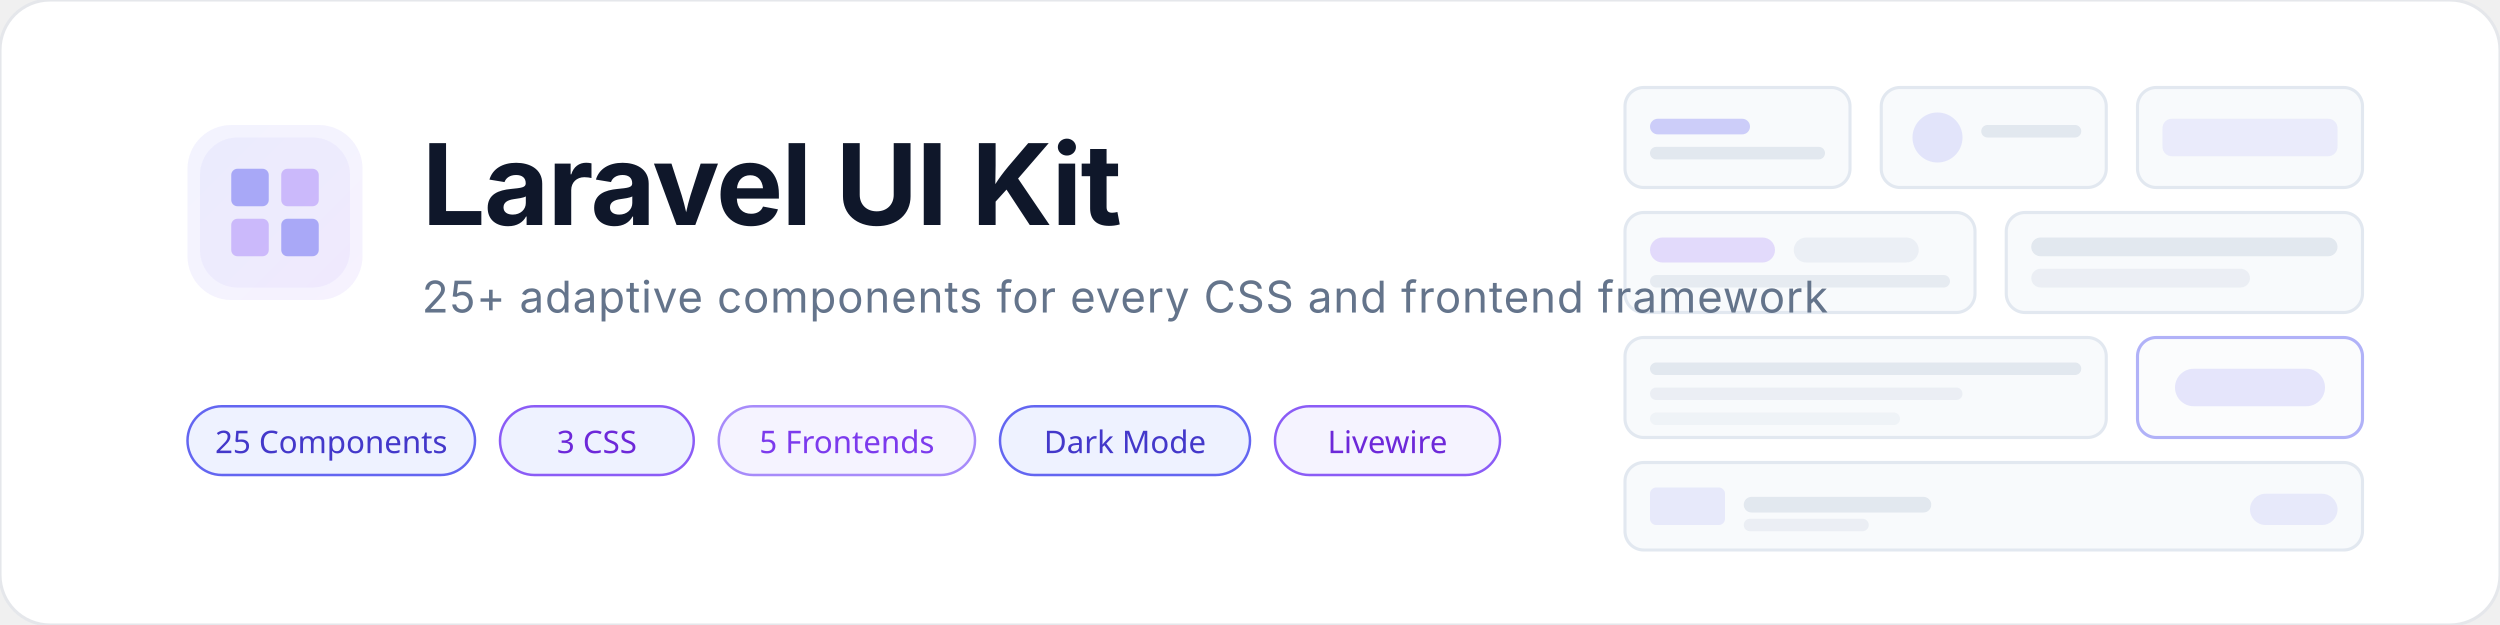
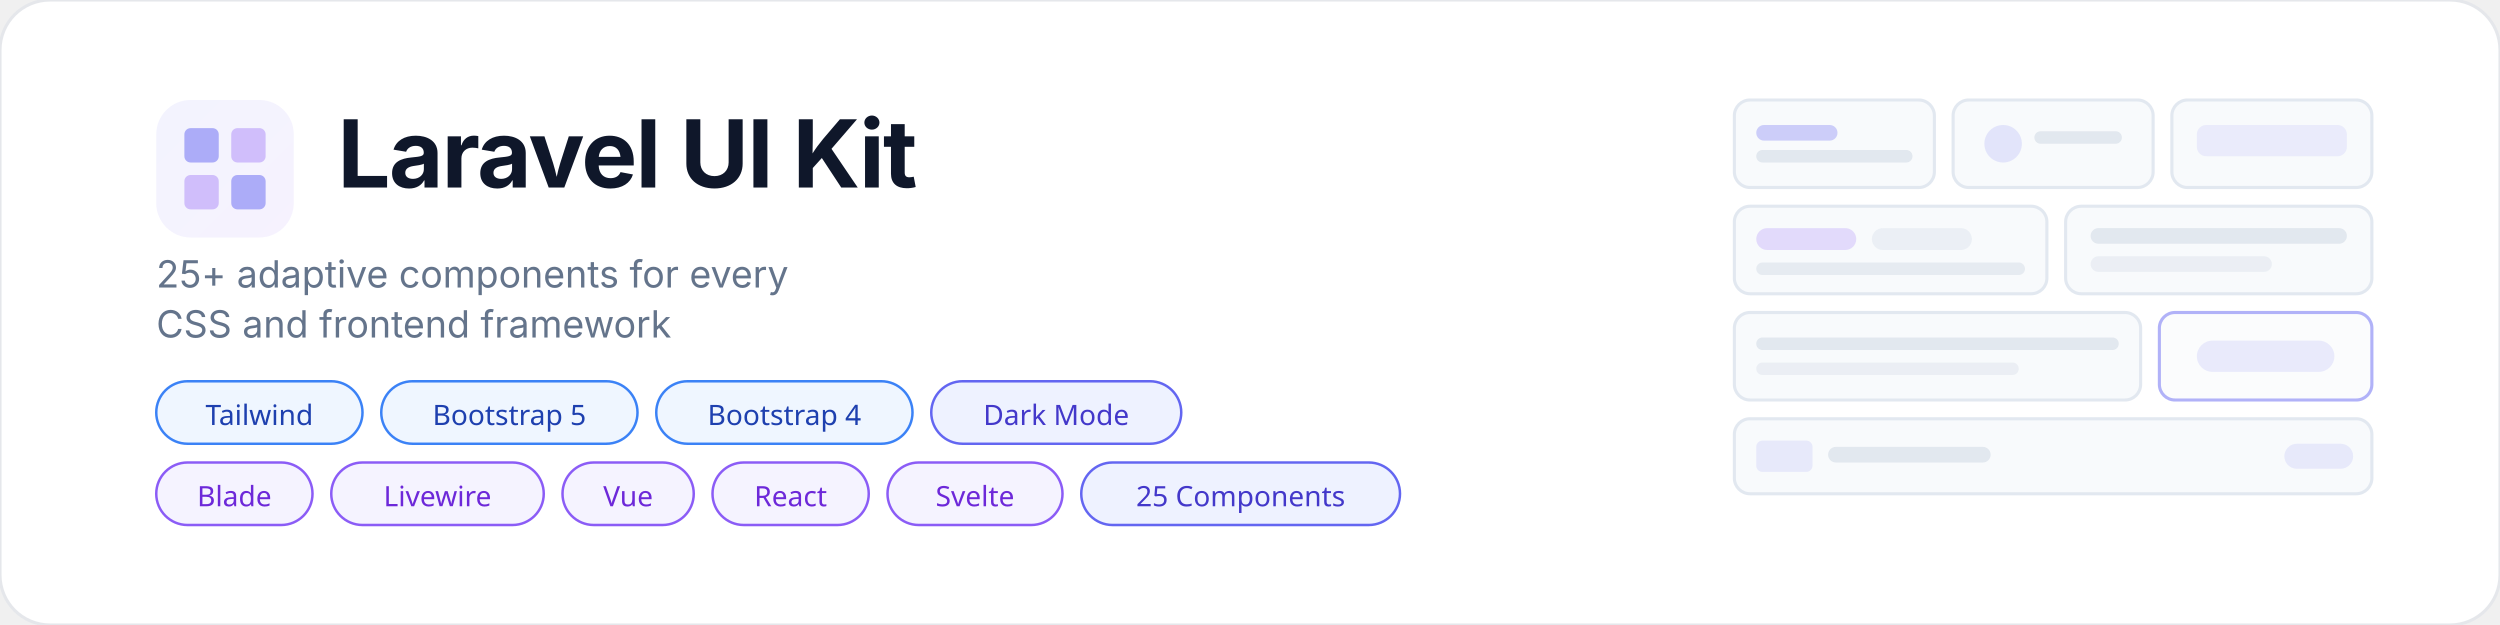
<svg xmlns="http://www.w3.org/2000/svg" fill="none" viewBox="0 0 800 200">
  <linearGradient id="a" x1="0%" x2="100%" y1="0%" y2="100%">
    <stop offset="0" stop-color="#6366f1" />
    <stop offset="1" stop-color="#8b5cf6" />
  </linearGradient>
  <rect fill="#fff" height="200" rx="16" width="800" />
  <rect fill="none" height="200" rx="16" stroke="#e5e7eb" width="800" />
-   <rect fill="#f8fafc" height="32" rx="6" stroke="#e2e8f0" width="72" x="520" y="28" />
-   <rect fill="#6366f1" height="5" opacity=".3" rx="2.5" width="32" x="528" y="38" />
-   <rect fill="#cbd5e1" height="4" opacity=".5" rx="2" width="56" x="528" y="47" />
-   <rect fill="#f8fafc" height="32" rx="6" stroke="#e2e8f0" width="72" x="602" y="28" />
-   <circle cx="620" cy="44" fill="#6366f1" opacity=".15" r="8" />
-   <rect fill="#cbd5e1" height="4" opacity=".5" rx="2" width="32" x="634" y="40" />
-   <rect fill="#f8fafc" height="32" rx="6" stroke="#e2e8f0" width="72" x="684" y="28" />
-   <rect fill="#6366f1" height="12" opacity=".1" rx="3" width="56" x="692" y="38" />
-   <rect fill="#f8fafc" height="32" rx="6" stroke="#e2e8f0" width="112" x="520" y="68" />
-   <rect fill="#8b5cf6" height="8" opacity=".2" rx="4" width="40" x="528" y="76" />
-   <rect fill="#e2e8f0" height="8" opacity=".6" rx="4" width="40" x="574" y="76" />
-   <rect fill="#cbd5e1" height="4" opacity=".4" rx="2" width="96" x="528" y="88" />
-   <rect fill="#f8fafc" height="32" rx="6" stroke="#e2e8f0" width="114" x="642" y="68" />
-   <rect fill="#cbd5e1" height="6" opacity=".5" rx="3" width="98" x="650" y="76" />
-   <rect fill="#cbd5e1" height="6" opacity=".3" rx="3" width="70" x="650" y="86" />
-   <rect fill="#f8fafc" height="32" rx="6" stroke="#e2e8f0" width="154" x="520" y="108" />
-   <g fill="#cbd5e1">
-     <rect height="4" opacity=".5" rx="2" width="138" x="528" y="116" />
-     <rect height="4" opacity=".3" rx="2" width="100" x="528" y="124" />
-     <rect height="4" opacity=".2" rx="2" width="80" x="528" y="132" />
+   <rect fill="#f8fafc" height="28" rx="5" stroke="#e2e8f0" width="64" x="555" y="32" />
+   <rect fill="#6366f1" height="5" opacity=".3" rx="2.5" width="26" x="562" y="40" />
+   <rect fill="#cbd5e1" height="4" opacity=".5" rx="2" width="50" x="562" y="48" />
+   <rect fill="#f8fafc" height="28" rx="5" stroke="#e2e8f0" width="64" x="625" y="32" />
+   <circle cx="641" cy="46" fill="#6366f1" opacity=".15" r="6" />
+   <rect fill="#cbd5e1" height="4" opacity=".5" rx="2" width="28" x="651" y="42" />
+   <rect fill="#f8fafc" height="28" rx="5" stroke="#e2e8f0" width="64" x="695" y="32" />
+   <rect fill="#6366f1" height="10" opacity=".1" rx="3" width="48" x="703" y="40" />
+   <rect fill="#f8fafc" height="28" rx="5" stroke="#e2e8f0" width="100" x="555" y="66" />
+   <rect fill="#8b5cf6" height="7" opacity=".2" rx="3.5" width="32" x="562" y="73" />
+   <rect fill="#e2e8f0" height="7" opacity=".6" rx="3.5" width="32" x="599" y="73" />
+   <rect fill="#cbd5e1" height="4" opacity=".4" rx="2" width="86" x="562" y="84" />
+   <rect fill="#f8fafc" height="28" rx="5" stroke="#e2e8f0" width="98" x="661" y="66" />
+   <rect fill="#cbd5e1" height="5" opacity=".5" rx="2.5" width="82" x="669" y="73" />
+   <rect fill="#cbd5e1" height="5" opacity=".3" rx="2.5" width="58" x="669" y="82" />
+   <rect fill="#f8fafc" height="28" rx="5" stroke="#e2e8f0" width="130" x="555" y="100" />
+   <rect fill="#cbd5e1" height="4" opacity=".5" rx="2" width="116" x="562" y="108" />
+   <rect fill="#cbd5e1" height="4" opacity=".3" rx="2" width="84" x="562" y="116" />
+   <rect fill="#f8fafc" height="28" opacity=".5" rx="5" stroke="#6366f1" width="68" x="691" y="100" />
+   <rect fill="#6366f1" height="10" opacity=".12" rx="5" width="44" x="703" y="109" />
+   <rect fill="#f8fafc" height="24" rx="5" stroke="#e2e8f0" width="204" x="555" y="134" />
+   <rect fill="#6366f1" height="10" opacity=".12" rx="2" width="18" x="562" y="141" />
+   <rect fill="#cbd5e1" height="5" opacity=".5" rx="2.5" width="52" x="585" y="143" />
+   <rect fill="#6366f1" height="8" opacity=".12" rx="4" width="22" x="731" y="142" />
+   <g transform="translate(50 32)">
+     <rect fill="url(#a)" height="44" opacity=".08" rx="11" width="44" />
+     <rect fill="#6366f1" height="11" opacity=".5" rx="2" width="11" x="9" y="9" />
+     <rect fill="#8b5cf6" height="11" opacity=".35" rx="2" width="11" x="24" y="9" />
+     <rect fill="#8b5cf6" height="11" opacity=".35" rx="2" width="11" x="9" y="24" />
+     <rect fill="#6366f1" height="11" opacity=".5" rx="2" width="11" x="24" y="24" />
  </g>
-   <rect fill="#f8fafc" height="32" opacity=".5" rx="6" stroke="#6366f1" width="72" x="684" y="108" />
-   <rect fill="#6366f1" height="12" opacity=".15" rx="6" width="48" x="696" y="118" />
-   <rect fill="#f8fafc" height="28" rx="6" stroke="#e2e8f0" width="236" x="520" y="148" />
-   <rect fill="#6366f1" height="12" opacity=".12" rx="2" width="24" x="528" y="156" />
-   <rect fill="#cbd5e1" height="5" opacity=".5" rx="2.5" width="60" x="558" y="159" />
-   <rect fill="#cbd5e1" height="4" opacity=".3" rx="2" width="40" x="558" y="166" />
-   <rect fill="#6366f1" height="10" opacity=".12" rx="5" width="28" x="720" y="158" />
-   <g transform="translate(60 40)">
-     <rect fill="url(#a)" height="56" opacity=".08" rx="14" width="56" />
-     <rect fill="url(#a)" height="48" opacity=".06" rx="12" width="48" x="4" y="4" />
-     <rect fill="#6366f1" height="12" opacity=".5" rx="2" width="12" x="14" y="14" />
-     <rect fill="#8b5cf6" height="12" opacity=".35" rx="2" width="12" x="30" y="14" />
-     <rect fill="#8b5cf6" height="12" opacity=".35" rx="2" width="12" x="14" y="30" />
-     <rect fill="#6366f1" height="12" opacity=".5" rx="2" width="12" x="30" y="30" />
+   <g font-family="system-ui, -apple-system, 'Segoe UI', sans-serif">
+     <text fill="#0f172a" font-size="30" font-weight="700" letter-spacing="-.5" x="108" y="60">Laravel UI Kit</text>
+     <text fill="#64748b" font-size="12" x="50" y="92">25+ adaptive components for every</text>
+     <text fill="#64748b" font-size="12" x="50" y="108">CSS and frontend framework</text>
  </g>
-   <text fill="#0f172a" font-family="system-ui, -apple-system, 'Segoe UI', sans-serif" font-size="36" font-weight="700" letter-spacing="-.5" x="135" y="72">Laravel UI Kit</text>
-   <text fill="#64748b" font-family="system-ui, -apple-system, 'Segoe UI', sans-serif" font-size="14" letter-spacing=".3" x="135" y="100">25+ adaptive components for every CSS and frontend framework</text>
-   <g transform="translate(60 130)">
-     <rect fill="#eef2ff" height="22" rx="11" stroke="#6366f1" stroke-width=".8" width="92" />
-     <text fill="#4338ca" font-family="system-ui, sans-serif" font-size="10" font-weight="500" text-anchor="middle" x="46" y="15">25 Components</text>
-     <rect fill="#eef2ff" height="22" rx="11" stroke="#8b5cf6" stroke-width=".8" width="62" x="100" />
-     <text fill="#6d28d9" font-family="system-ui, sans-serif" font-size="10" font-weight="500" text-anchor="middle" x="131" y="15">3 CSS</text>
-     <rect fill="#f5f3ff" height="22" rx="11" stroke="#a78bfa" stroke-width=".8" width="82" x="170" />
-     <text fill="#7c3aed" font-family="system-ui, sans-serif" font-size="10" font-weight="500" text-anchor="middle" x="211" y="15">5 Frontends</text>
-     <rect fill="#eef2ff" height="22" rx="11" stroke="#6366f1" stroke-width=".8" width="80" x="260" />
-     <text fill="#4338ca" font-family="system-ui, sans-serif" font-size="10" font-weight="500" text-anchor="middle" x="300" y="15">Dark Mode</text>
-     <rect fill="#f5f3ff" height="22" rx="11" stroke="#8b5cf6" stroke-width=".8" width="72" x="348" />
-     <text fill="#6d28d9" font-family="system-ui, sans-serif" font-size="10" font-weight="500" text-anchor="middle" x="384" y="15">Livewire</text>
+   <g transform="translate(50 122)">
+     <rect fill="#eff6ff" height="20" rx="10" stroke="#3b82f6" stroke-width=".8" width="66" />
+     <text fill="#1e40af" font-family="system-ui, sans-serif" font-size="9" font-weight="500" text-anchor="middle" x="33" y="14">Tailwind</text>
+     <rect fill="#eff6ff" height="20" rx="10" stroke="#3b82f6" stroke-width=".8" width="82" x="72" />
+     <text fill="#1e40af" font-family="system-ui, sans-serif" font-size="9" font-weight="500" text-anchor="middle" x="113" y="14">Bootstrap 5</text>
+     <rect fill="#eff6ff" height="20" rx="10" stroke="#3b82f6" stroke-width=".8" width="82" x="160" />
+     <text fill="#1e40af" font-family="system-ui, sans-serif" font-size="9" font-weight="500" text-anchor="middle" x="201" y="14">Bootstrap 4</text>
+     <rect fill="#eef2ff" height="20" rx="10" stroke="#6366f1" stroke-width=".8" width="80" x="248" />
+     <text fill="#4338ca" font-family="system-ui, sans-serif" font-size="9" font-weight="500" text-anchor="middle" x="288" y="14">Dark Mode</text>
+   </g>
+   <g transform="translate(50 148)">
+     <rect fill="#f5f3ff" height="20" rx="10" stroke="#8b5cf6" stroke-width=".8" width="50" />
+     <text fill="#6d28d9" font-family="system-ui, sans-serif" font-size="9" font-weight="500" text-anchor="middle" x="25" y="14">Blade</text>
+     <rect fill="#f5f3ff" height="20" rx="10" stroke="#8b5cf6" stroke-width=".8" width="68" x="56" />
+     <text fill="#6d28d9" font-family="system-ui, sans-serif" font-size="9" font-weight="500" text-anchor="middle" x="90" y="14">Livewire</text>
+     <rect fill="#f5f3ff" height="20" rx="10" stroke="#8b5cf6" stroke-width=".8" width="42" x="130" />
+     <text fill="#6d28d9" font-family="system-ui, sans-serif" font-size="9" font-weight="500" text-anchor="middle" x="151" y="14">Vue</text>
+     <rect fill="#f5f3ff" height="20" rx="10" stroke="#8b5cf6" stroke-width=".8" width="50" x="178" />
+     <text fill="#6d28d9" font-family="system-ui, sans-serif" font-size="9" font-weight="500" text-anchor="middle" x="203" y="14">React</text>
+     <rect fill="#f5f3ff" height="20" rx="10" stroke="#8b5cf6" stroke-width=".8" width="56" x="234" />
+     <text fill="#6d28d9" font-family="system-ui, sans-serif" font-size="9" font-weight="500" text-anchor="middle" x="262" y="14">Svelte</text>
+     <rect fill="#eef2ff" height="20" rx="10" stroke="#6366f1" stroke-width=".8" width="102" x="296" />
+     <text fill="#4338ca" font-family="system-ui, sans-serif" font-size="9" font-weight="500" text-anchor="middle" x="347" y="14">25 Components</text>
  </g>
</svg>
